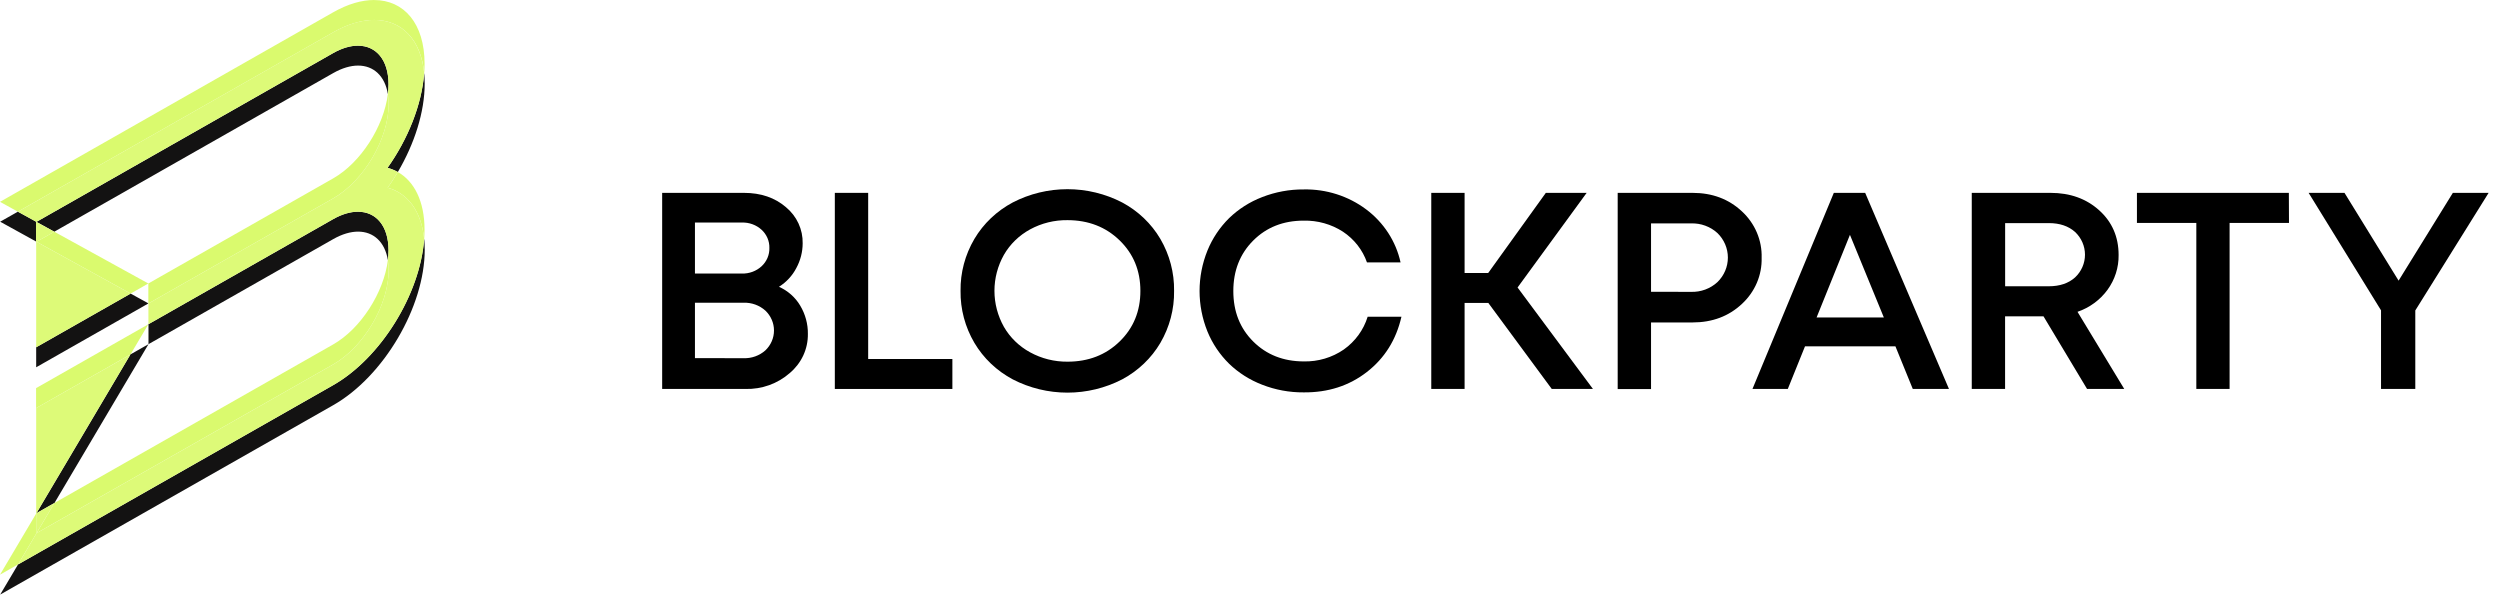
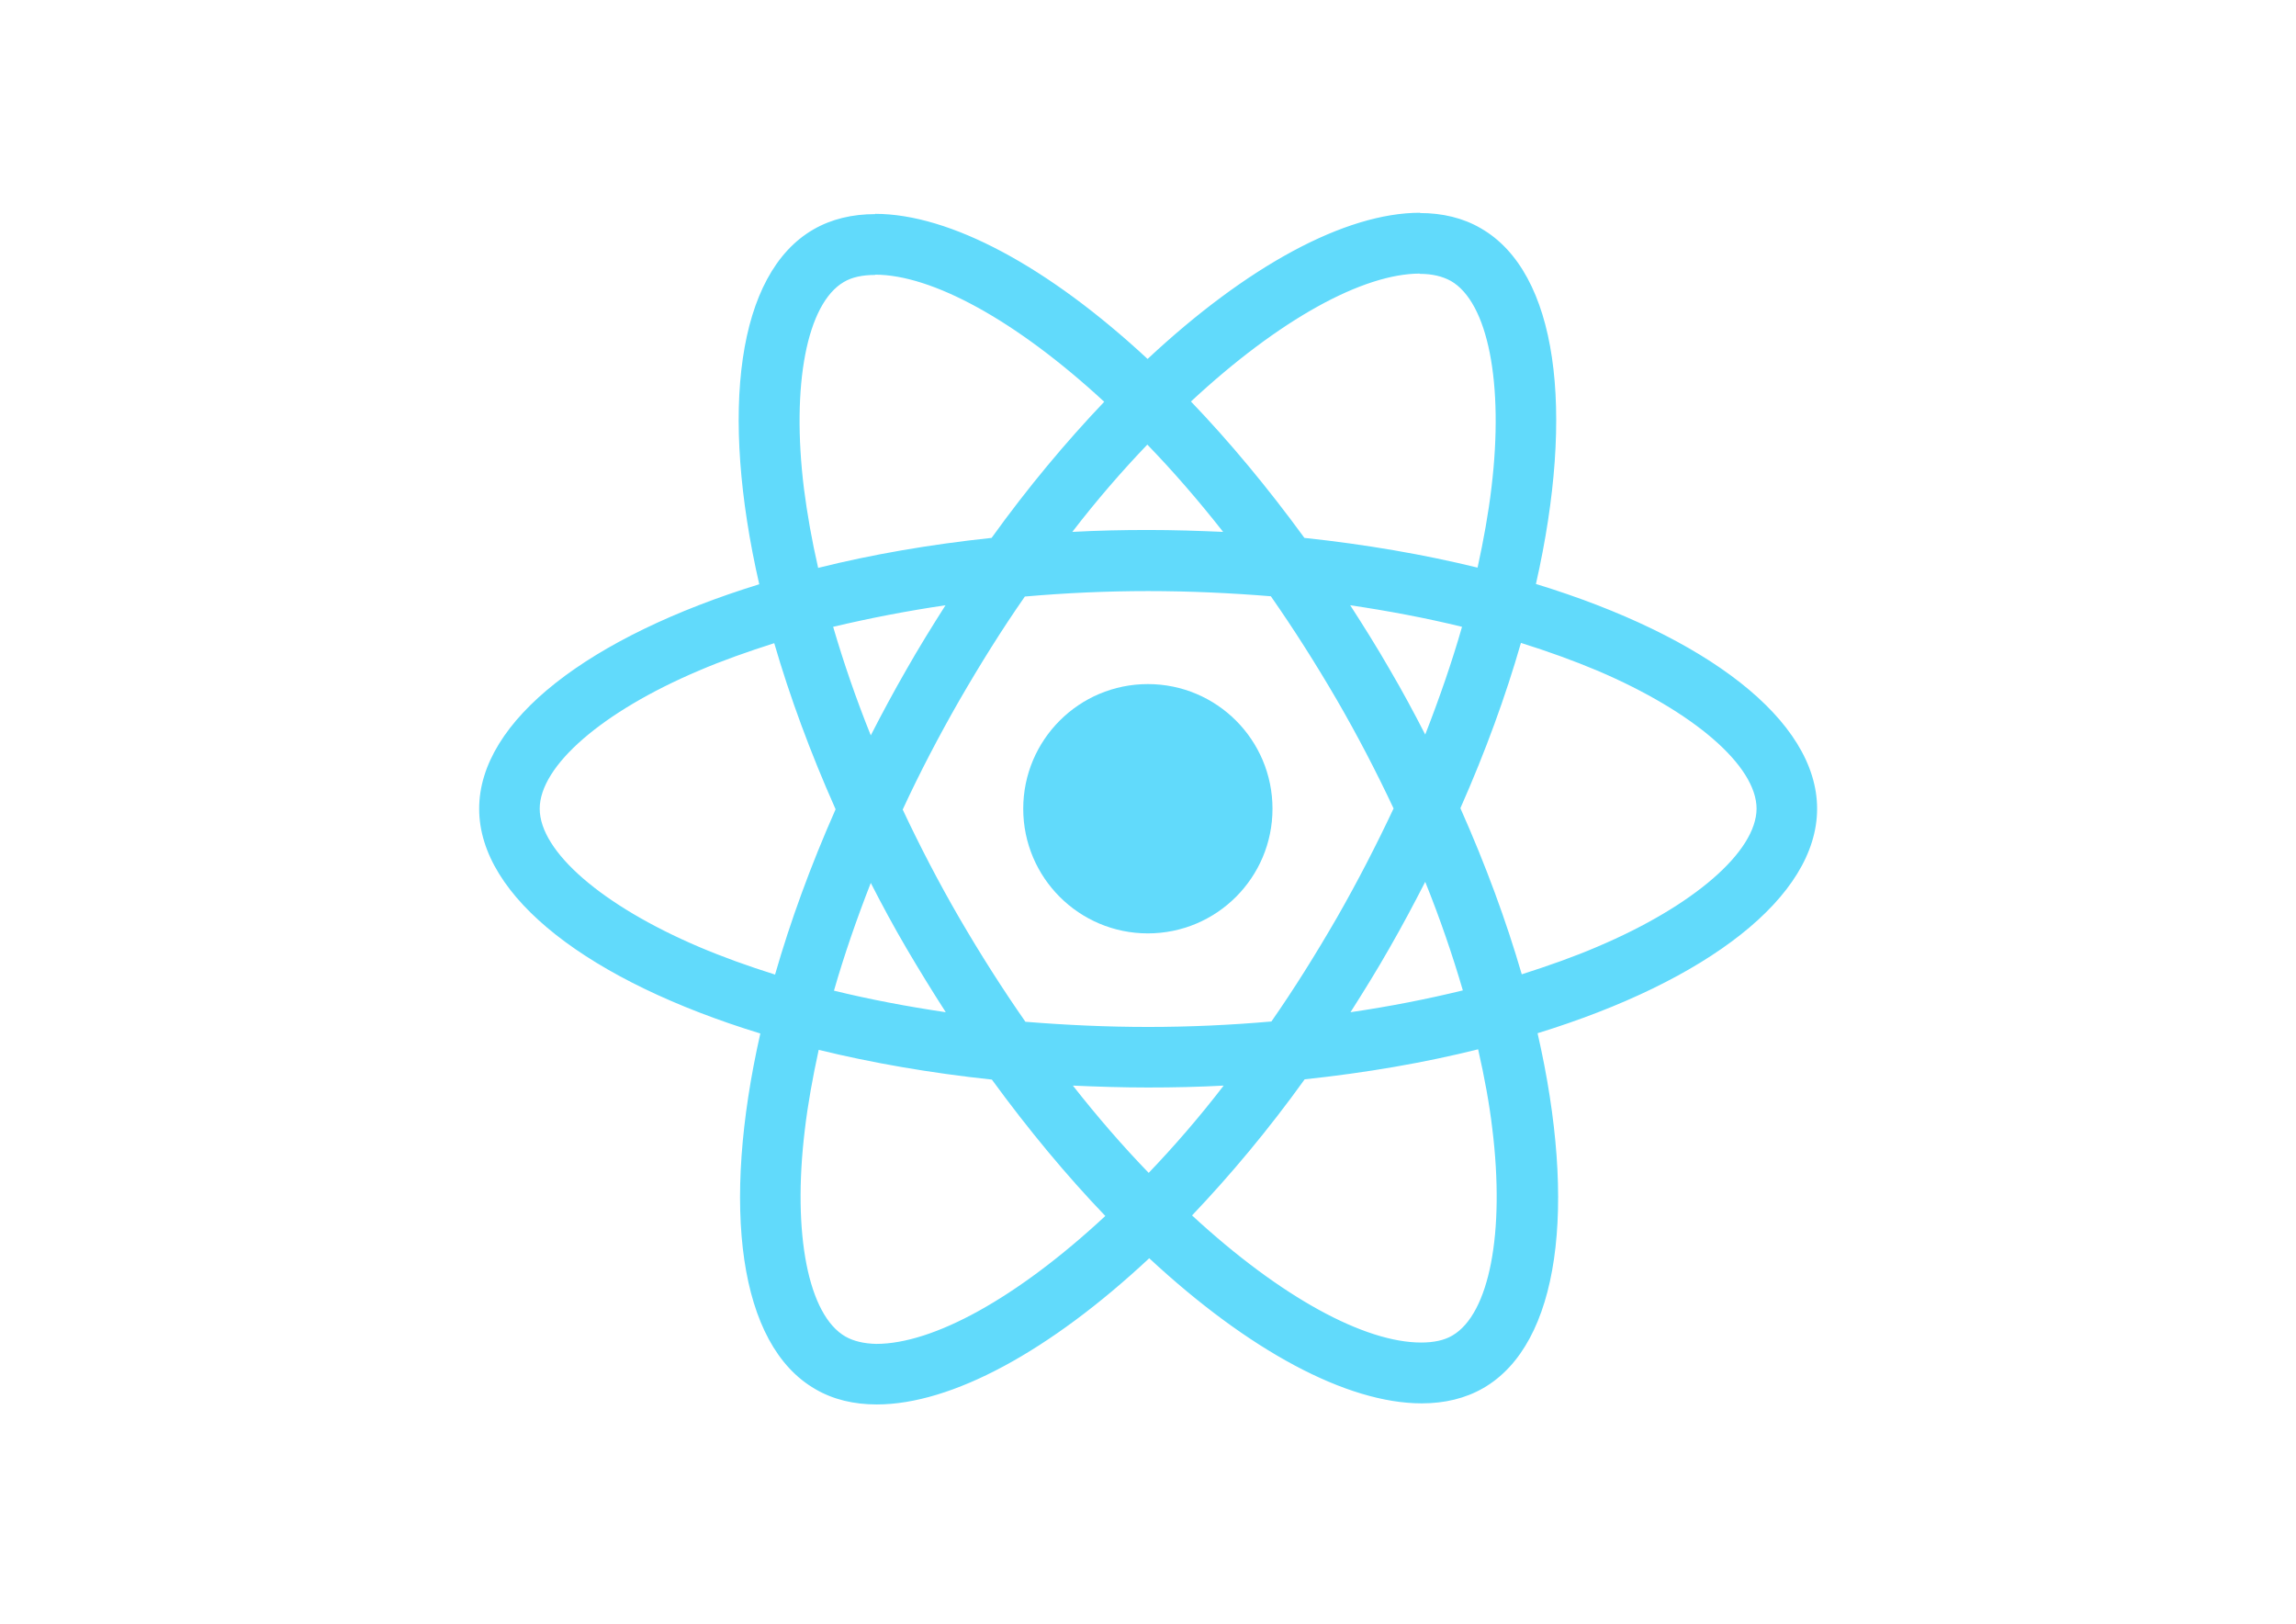
- <svg xmlns="http://www.w3.org/2000/svg" width="185" height="44" viewBox="0 0 185 44" fill="none">
-   <path d="M2.679 38.003L0 42.526L1.335 41.768L2.708 39.447L2.681 39.462V38L2.679 38.003ZM10.979 23.995L2.67 28.721V37.994L2.681 37.988V30.194L9.657 26.226L10.979 23.995ZM10.99 22.452L10.979 22.458V23.995L10.99 23.989V22.452ZM28.703 19.251C28.403 21.65 26.699 24.325 24.649 25.491L4.027 37.22L2.706 39.45L24.661 26.964C26.922 25.678 28.761 22.553 28.761 19.996C28.762 19.747 28.743 19.497 28.704 19.251H28.703ZM2.67 17.871V25.704L2.681 25.698V17.907L2.708 17.892L2.67 17.871ZM4.019 17.146L2.706 17.892L9.666 21.724L10.977 20.978L4.016 17.146H4.019ZM29.44 12.731C29.206 13.129 28.955 13.516 28.688 13.891C30.17 14.294 31.187 15.627 31.39 17.696C31.407 17.463 31.416 17.232 31.416 17.004C31.416 14.899 30.66 13.421 29.44 12.73V12.731ZM28.701 6.966C28.401 9.365 26.697 12.039 24.647 13.205L10.977 20.978V22.448L10.988 22.454L24.661 14.677C26.922 13.391 28.761 10.266 28.761 7.709C28.762 7.459 28.743 7.21 28.704 6.964L28.701 6.966ZM27.683 0C26.77 0 25.74 0.293 24.651 0.913L0 14.936L1.322 15.664L24.661 2.389C25.751 1.77 26.782 1.476 27.693 1.476C29.706 1.476 31.149 2.904 31.393 5.409C31.41 5.175 31.419 4.945 31.419 4.718C31.416 1.73 29.893 0.002 27.679 0.002" fill="#DAFA6E" />
-   <path d="M2.695 37.977L2.68 37.986V38.003L2.695 37.977ZM10.988 25.469L9.653 26.227L2.695 37.977L4.031 37.219L10.988 25.469ZM9.667 21.724L2.677 25.698V27.179L10.974 22.459V22.446L9.663 21.724H9.667ZM31.387 17.697C31.083 21.773 28.175 26.499 24.645 28.507L1.336 41.769L0.012 44L24.662 29.981C28.394 27.858 31.43 22.698 31.43 18.478C31.43 18.208 31.418 17.947 31.394 17.697H31.387ZM26.484 15.667C25.934 15.667 25.306 15.845 24.648 16.22L10.988 23.989V25.469L24.662 17.693C25.322 17.318 25.945 17.14 26.498 17.14C27.643 17.14 28.483 17.902 28.704 19.251C28.735 19.01 28.751 18.767 28.752 18.523C28.752 16.713 27.829 15.667 26.487 15.667H26.484ZM1.326 15.663L0.012 16.406L2.671 17.872V16.433L2.698 16.419L1.325 15.663H1.326ZM31.39 5.409C31.216 7.743 30.188 10.291 28.678 12.419C28.944 12.49 29.2 12.594 29.44 12.729C30.667 10.646 31.427 8.3 31.427 6.189C31.427 5.918 31.415 5.657 31.39 5.407V5.409ZM26.484 3.379C25.934 3.379 25.306 3.557 24.648 3.932L2.695 16.419L4.017 17.146L24.662 5.406C25.322 5.031 25.945 4.853 26.498 4.853C27.643 4.853 28.483 5.615 28.704 6.964C28.735 6.722 28.751 6.479 28.752 6.235C28.752 4.426 27.829 3.379 26.487 3.379" fill="#131212" />
-   <path d="M4.028 37.221L2.693 37.979L2.677 38.005V39.465L2.704 39.449L4.028 37.221ZM9.655 26.229L2.679 30.195V37.987L2.695 37.977L9.655 26.227V26.229ZM10.977 22.447V22.459L10.988 22.453L10.977 22.447ZM2.706 17.892L2.679 17.908V25.699L9.669 21.725L2.706 17.892ZM2.695 16.422L2.668 16.437V17.875L2.706 17.895L4.017 17.149L2.695 16.422ZM27.69 1.473C26.778 1.473 25.748 1.766 24.659 2.386L1.322 15.663L2.695 16.419L24.648 3.932C25.307 3.557 25.932 3.38 26.484 3.38C27.825 3.38 28.748 4.426 28.748 6.236C28.747 6.479 28.732 6.723 28.701 6.964C28.74 7.211 28.759 7.46 28.758 7.71C28.758 10.263 26.919 13.391 24.659 14.677L10.988 22.453V23.989L24.648 16.22C25.307 15.845 25.932 15.667 26.484 15.667C27.825 15.667 28.748 16.713 28.748 18.524C28.747 18.767 28.732 19.01 28.701 19.252C28.74 19.498 28.759 19.747 28.758 19.997C28.758 22.55 26.919 25.678 24.659 26.965L2.706 39.451L1.336 41.769L24.648 28.507C28.178 26.5 31.088 21.776 31.39 17.697C31.188 15.629 30.17 14.293 28.688 13.893C28.955 13.518 29.206 13.131 29.44 12.732C29.2 12.598 28.944 12.494 28.677 12.422C30.188 10.295 31.216 7.747 31.39 5.412C31.145 2.905 29.703 1.473 27.69 1.473Z" fill="#DDFA78" />
-   <path d="M57.644 21.223C58.303 21.517 58.851 22.002 59.213 22.611C59.596 23.249 59.793 23.977 59.783 24.715C59.79 25.262 59.674 25.804 59.443 26.303C59.211 26.802 58.87 27.246 58.444 27.605C57.548 28.392 56.373 28.814 55.163 28.783H49V14.272H55.05C56.304 14.272 57.342 14.626 58.163 15.334C58.56 15.663 58.877 16.074 59.09 16.536C59.303 16.998 59.408 17.5 59.397 18.006C59.396 18.644 59.235 19.272 58.927 19.837C58.634 20.401 58.191 20.879 57.644 21.223ZM56.36 19.701C56.547 19.527 56.695 19.317 56.794 19.084C56.893 18.851 56.941 18.601 56.934 18.349C56.941 18.099 56.893 17.85 56.794 17.618C56.695 17.387 56.547 17.178 56.36 17.005C56.165 16.826 55.935 16.686 55.683 16.594C55.432 16.502 55.164 16.459 54.896 16.468H51.426V20.243H54.896C55.165 20.251 55.433 20.207 55.684 20.114C55.935 20.021 56.165 19.881 56.36 19.701ZM55.021 26.507C55.617 26.528 56.198 26.32 56.637 25.929C56.839 25.737 57 25.508 57.109 25.255C57.219 25.002 57.275 24.731 57.275 24.456C57.275 24.182 57.219 23.911 57.109 23.658C57 23.405 56.839 23.176 56.637 22.984C56.2 22.591 55.621 22.382 55.026 22.401H51.426V26.5L55.021 26.507Z" fill="black" />
-   <path d="M64.245 26.567H70.476V28.783H61.777V14.272H64.245V26.567Z" fill="black" />
-   <path d="M83.04 28.073C81.794 28.717 80.404 29.055 78.992 29.055C77.579 29.055 76.189 28.717 74.943 28.073C73.759 27.442 72.777 26.507 72.105 25.371C71.416 24.201 71.062 22.873 71.081 21.526C71.062 20.178 71.416 18.851 72.105 17.68C72.777 16.546 73.759 15.612 74.943 14.982C76.189 14.337 77.579 14 78.992 14C80.404 14 81.794 14.337 83.04 14.982C84.221 15.613 85.2 16.547 85.868 17.682C86.552 18.854 86.902 20.181 86.882 21.527C86.902 22.873 86.552 24.201 85.868 25.373C85.2 26.508 84.221 27.442 83.04 28.073ZM78.995 26.764C80.542 26.764 81.828 26.266 82.852 25.271C83.876 24.276 84.389 23.028 84.389 21.527C84.389 20.029 83.876 18.783 82.852 17.788C81.828 16.793 80.542 16.294 78.995 16.291C78.027 16.279 77.073 16.514 76.23 16.973C75.417 17.416 74.746 18.067 74.291 18.855C73.831 19.674 73.589 20.59 73.589 21.522C73.589 22.454 73.831 23.371 74.291 24.19C74.746 24.978 75.417 25.629 76.23 26.072C77.072 26.534 78.026 26.773 78.995 26.764Z" fill="black" />
-   <path d="M96.472 29.036C95.419 29.044 94.375 28.851 93.399 28.469C92.483 28.117 91.651 27.589 90.953 26.916C90.26 26.233 89.716 25.423 89.352 24.533C88.573 22.606 88.573 20.465 89.352 18.538C89.716 17.644 90.26 16.83 90.953 16.143C91.65 15.469 92.483 14.938 93.399 14.586C94.375 14.204 95.419 14.011 96.472 14.018C98.14 13.984 99.771 14.504 101.092 15.491C102.396 16.466 103.299 17.858 103.642 19.418H101.156C100.833 18.494 100.209 17.697 99.378 17.145C98.519 16.589 97.504 16.304 96.472 16.327C94.965 16.327 93.721 16.818 92.74 17.799C91.758 18.781 91.267 20.028 91.266 21.539C91.266 23.051 91.757 24.295 92.74 25.273C93.722 26.25 94.967 26.741 96.472 26.745C97.534 26.77 98.575 26.461 99.44 25.865C100.287 25.264 100.907 24.411 101.207 23.437H103.707C103.316 25.144 102.463 26.508 101.149 27.528C99.835 28.548 98.276 29.051 96.472 29.036Z" fill="black" />
-   <path d="M114.831 28.783L110.136 22.418H108.38V28.783H105.914V14.272H108.38V20.202H110.126L114.391 14.272H117.412L112.3 21.274L117.878 28.783H114.831Z" fill="black" />
-   <path d="M125.25 14.272C126.705 14.272 127.921 14.727 128.898 15.638C129.377 16.079 129.755 16.613 130.007 17.206C130.259 17.798 130.38 18.434 130.361 19.075C130.378 19.712 130.257 20.346 130.005 20.935C129.752 21.524 129.375 22.055 128.898 22.494C127.923 23.405 126.707 23.861 125.25 23.861H122.177V28.79H119.709V14.272H125.25ZM125.135 21.598C125.495 21.609 125.854 21.551 126.19 21.427C126.526 21.302 126.834 21.114 127.094 20.873C127.587 20.391 127.863 19.74 127.863 19.061C127.863 18.383 127.587 17.732 127.094 17.25C126.833 17.01 126.526 16.823 126.189 16.7C125.853 16.576 125.494 16.519 125.135 16.532H122.177V21.591L125.135 21.598Z" fill="black" />
-   <path d="M141.546 28.783L140.261 25.627H133.571L132.297 28.783H129.682L135.703 14.272H138.023L144.224 28.783H141.546ZM136.896 17.378L134.428 23.491H139.404L136.896 17.378Z" fill="black" />
-   <path d="M154.443 28.783L151.219 23.409H148.376V28.783H145.91V14.272H151.738C153.188 14.272 154.389 14.703 155.344 15.566C156.298 16.429 156.776 17.529 156.777 18.867C156.792 19.791 156.502 20.697 155.951 21.452C155.402 22.201 154.628 22.768 153.735 23.075L157.195 28.783H154.443ZM148.38 16.51V21.184H151.61C152.419 21.184 153.068 20.965 153.555 20.529C153.788 20.311 153.972 20.049 154.098 19.76C154.224 19.471 154.289 19.161 154.289 18.847C154.289 18.533 154.224 18.223 154.098 17.934C153.972 17.645 153.788 17.384 153.555 17.165C153.065 16.729 152.419 16.51 151.617 16.51H148.38Z" fill="black" />
-   <path d="M169.375 14.272L169.385 16.497H164.99V28.783H162.528V16.497H158.133V14.272H169.375Z" fill="black" />
-   <path d="M184.158 14.272L178.732 22.974V28.783H176.196V22.964L170.838 14.272H173.493L177.496 20.768L181.511 14.272H184.158Z" fill="black" />
+ <svg xmlns="http://www.w3.org/2000/svg" viewBox="0 0 841.9 595.3">
+   <g fill="#61DAFB">
+     <path d="M666.3 296.5c0-32.5-40.7-63.3-103.1-82.4 14.4-63.6 8-114.2-20.2-130.4-6.5-3.8-14.1-5.6-22.4-5.6v22.3c4.6 0 8.3.9 11.4 2.6 13.6 7.8 19.5 37.5 14.9 75.7-1.1 9.4-2.9 19.3-5.1 29.4-19.6-4.8-41-8.5-63.5-10.9-13.5-18.5-27.5-35.3-41.6-50 32.6-30.3 63.2-46.9 84-46.9V78c-27.5 0-63.5 19.6-99.9 53.6-36.4-33.8-72.4-53.2-99.9-53.2v22.3c20.7 0 51.4 16.5 84 46.6-14 14.7-28 31.4-41.3 49.9-22.6 2.4-44 6.1-63.6 11-2.3-10-4-19.7-5.2-29-4.7-38.2 1.1-67.9 14.6-75.8 3-1.8 6.9-2.6 11.5-2.6V78.5c-8.4 0-16 1.8-22.6 5.6-28.1 16.2-34.4 66.7-19.9 130.1-62.2 19.2-102.7 49.9-102.7 82.3 0 32.5 40.7 63.3 103.1 82.4-14.4 63.6-8 114.2 20.2 130.4 6.5 3.8 14.1 5.6 22.5 5.6 27.5 0 63.5-19.6 99.9-53.6 36.4 33.8 72.4 53.2 99.9 53.2 8.4 0 16-1.8 22.6-5.6 28.1-16.2 34.4-66.7 19.9-130.1 62-19.1 102.5-49.9 102.5-82.3zm-130.2-66.7c-3.7 12.9-8.3 26.2-13.5 39.5-4.1-8-8.4-16-13.1-24-4.6-8-9.5-15.8-14.4-23.4 14.2 2.1 27.9 4.7 41 7.9zm-45.8 106.5c-7.8 13.5-15.8 26.3-24.1 38.2-14.9 1.3-30 2-45.2 2-15.1 0-30.2-.7-45-1.9-8.3-11.9-16.4-24.6-24.2-38-7.6-13.1-14.5-26.4-20.8-39.8 6.2-13.4 13.2-26.8 20.7-39.9 7.8-13.5 15.8-26.3 24.1-38.2 14.9-1.3 30-2 45.2-2 15.1 0 30.2.7 45 1.9 8.3 11.9 16.4 24.6 24.2 38 7.6 13.1 14.5 26.4 20.8 39.8-6.3 13.4-13.2 26.8-20.7 39.9zm32.3-13c5.4 13.4 10 26.8 13.8 39.8-13.1 3.2-26.9 5.9-41.2 8 4.9-7.7 9.8-15.6 14.4-23.7 4.6-8 8.9-16.1 13-24.1zM421.2 430c-9.3-9.6-18.6-20.3-27.8-32 9 .4 18.2.7 27.5.7 9.4 0 18.7-.2 27.8-.7-9 11.7-18.3 22.4-27.5 32zm-74.4-58.9c-14.2-2.1-27.9-4.7-41-7.9 3.7-12.9 8.3-26.2 13.5-39.5 4.1 8 8.4 16 13.1 24 4.7 8 9.5 15.8 14.4 23.4zM420.7 163c9.3 9.6 18.6 20.3 27.8 32-9-.4-18.2-.7-27.5-.7-9.4 0-18.7.2-27.8.7 9-11.7 18.3-22.4 27.5-32zm-74 58.9c-4.9 7.7-9.8 15.6-14.4 23.7-4.6 8-8.9 16-13 24-5.4-13.4-10-26.8-13.8-39.8 13.1-3.1 26.9-5.8 41.2-7.9zm-90.5 125.2c-35.4-15.1-58.3-34.9-58.3-50.6 0-15.7 22.9-35.6 58.3-50.6 8.6-3.7 18-7 27.7-10.1 5.7 19.6 13.2 40 22.5 60.9-9.2 20.8-16.6 41.1-22.2 60.6-9.9-3.1-19.3-6.5-28-10.2zM310 490c-13.6-7.8-19.5-37.5-14.9-75.7 1.1-9.4 2.9-19.3 5.1-29.4 19.6 4.8 41 8.5 63.5 10.9 13.5 18.5 27.5 35.3 41.6 50-32.6 30.3-63.2 46.9-84 46.9-4.5-.1-8.3-1-11.3-2.7zm237.2-76.2c4.7 38.2-1.1 67.9-14.6 75.8-3 1.8-6.9 2.6-11.5 2.6-20.7 0-51.4-16.5-84-46.6 14-14.7 28-31.4 41.3-49.9 22.6-2.4 44-6.1 63.6-11 2.3 10.1 4.1 19.8 5.2 29.1zm38.5-66.7c-8.6 3.7-18 7-27.7 10.1-5.7-19.6-13.2-40-22.5-60.9 9.2-20.8 16.6-41.1 22.2-60.6 9.9 3.1 19.3 6.5 28.1 10.2 35.4 15.1 58.3 34.9 58.3 50.6-.1 15.7-23 35.6-58.4 50.6zM320.8 78.4z" />
+     <circle cx="420.9" cy="296.5" r="45.7" />
+     <path d="M520.5 78.1z" />
+   </g>
</svg>
